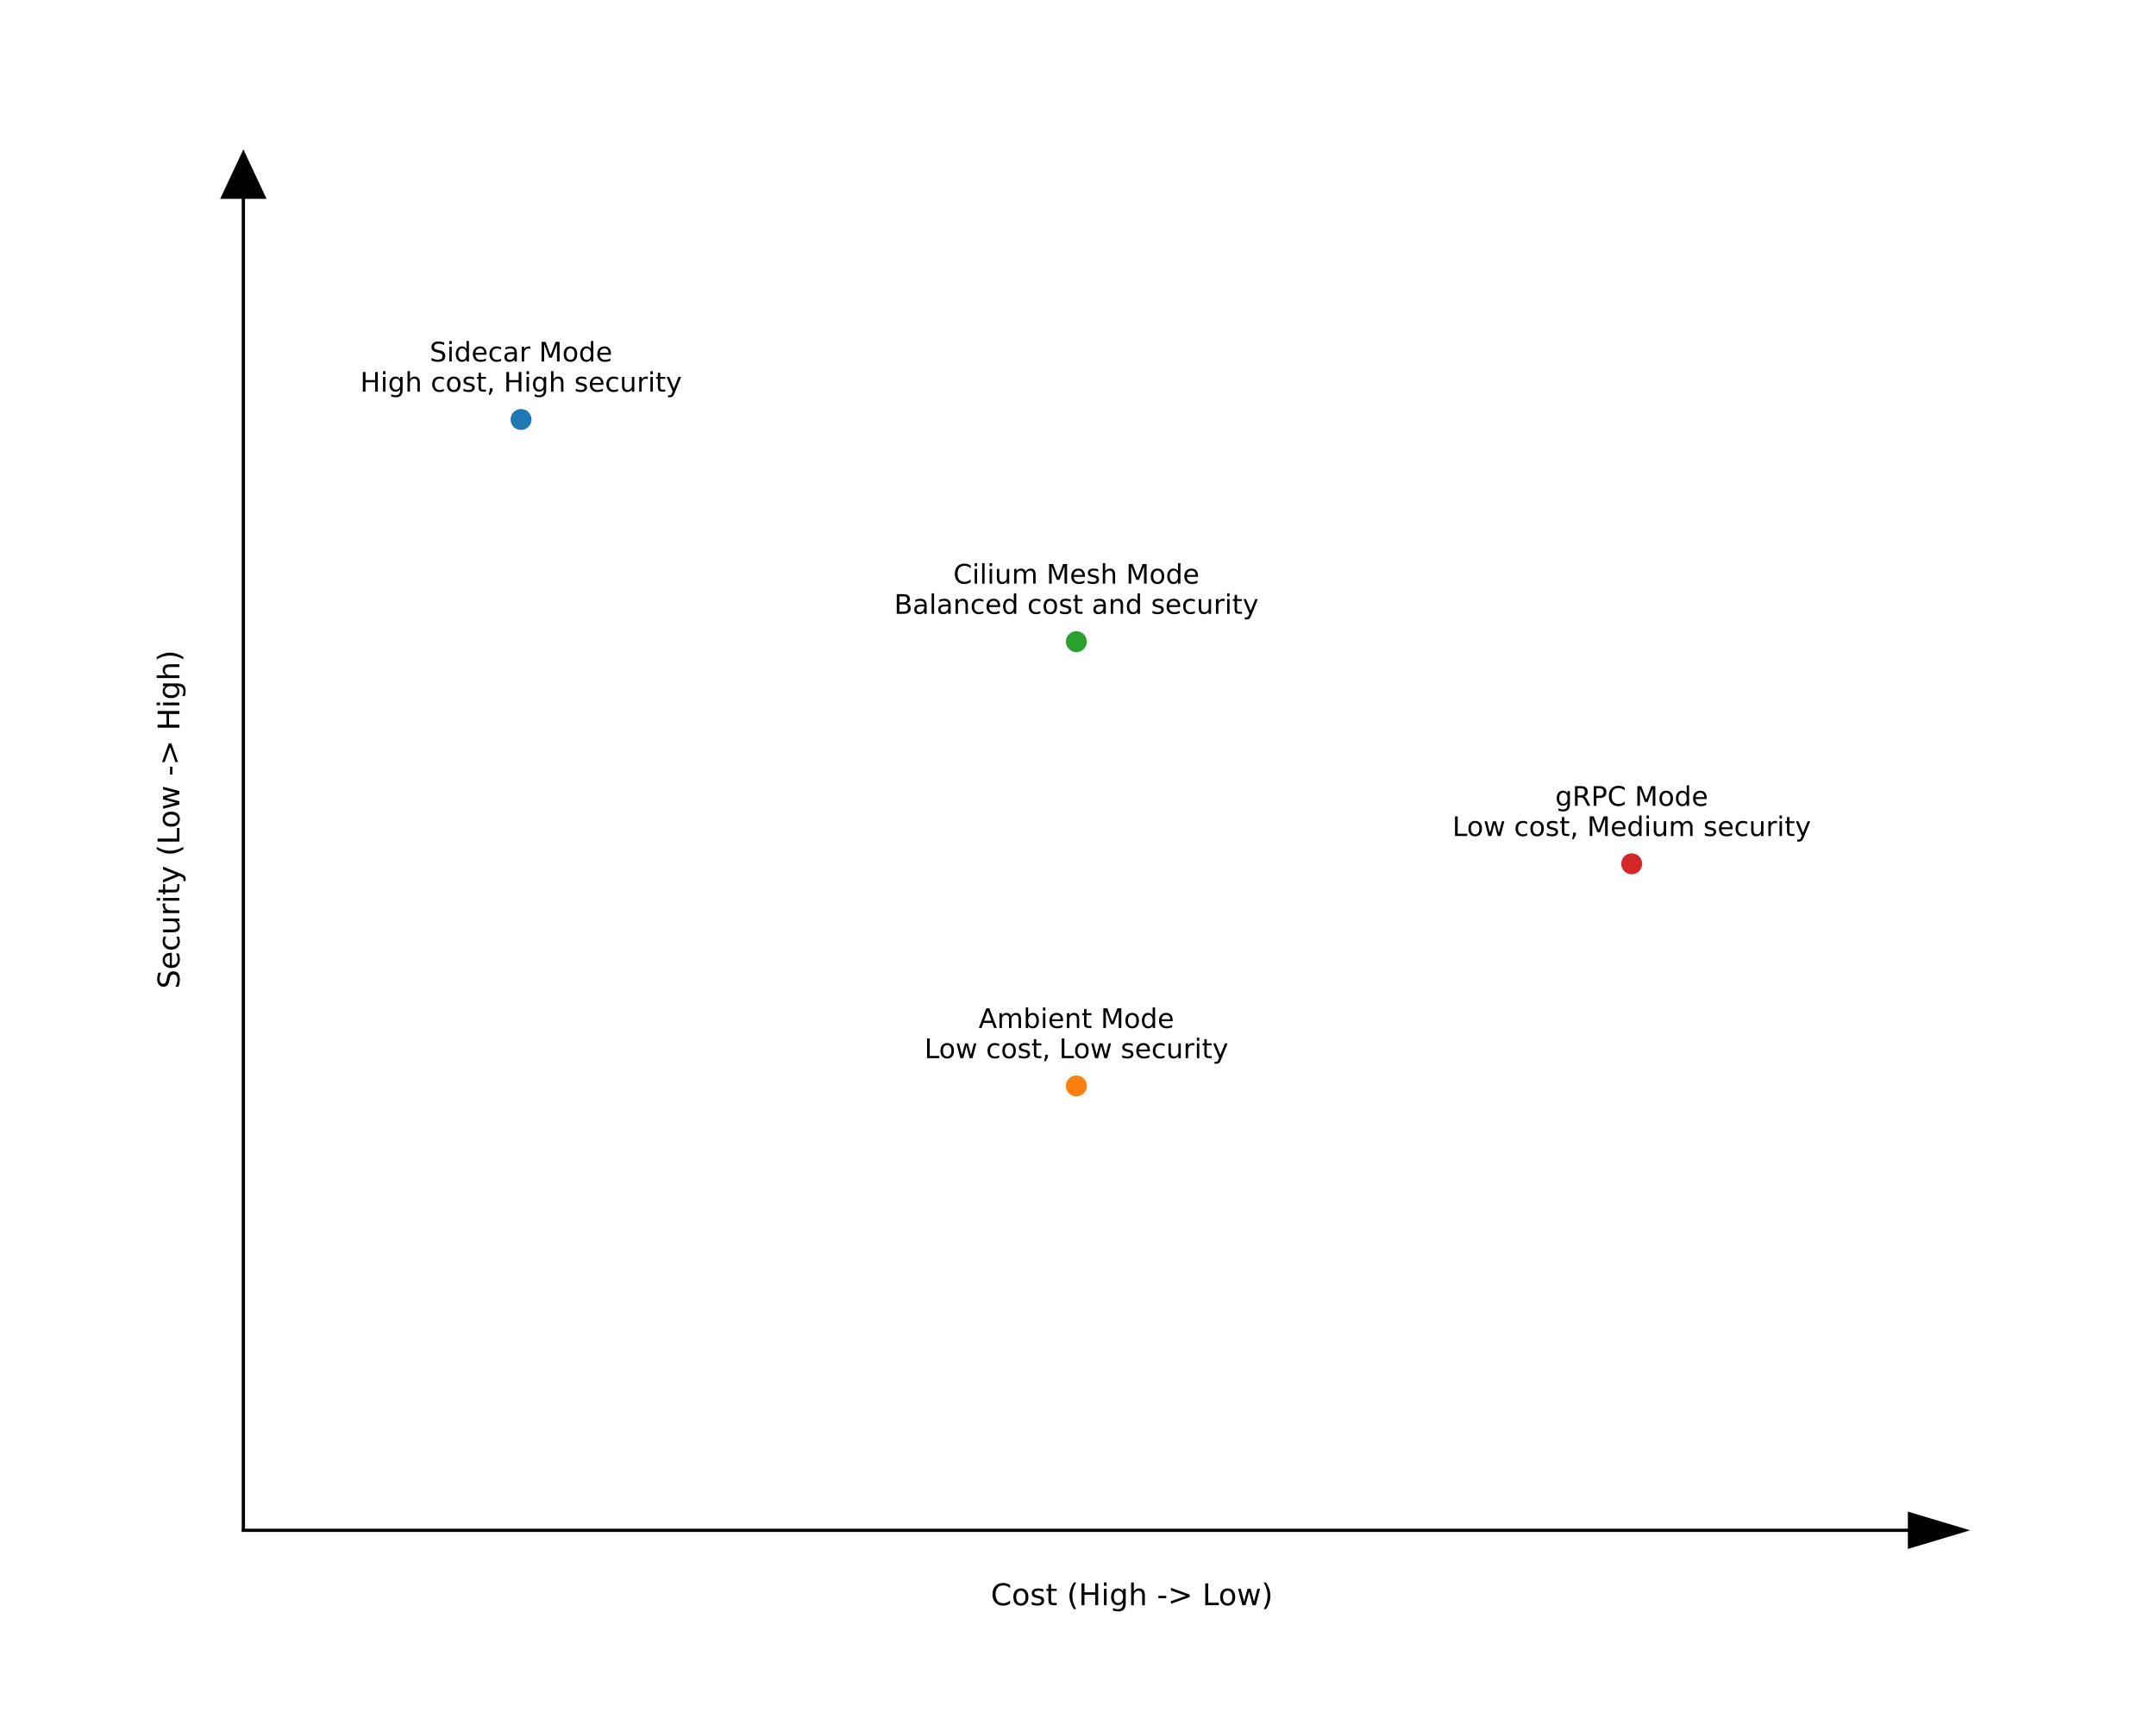
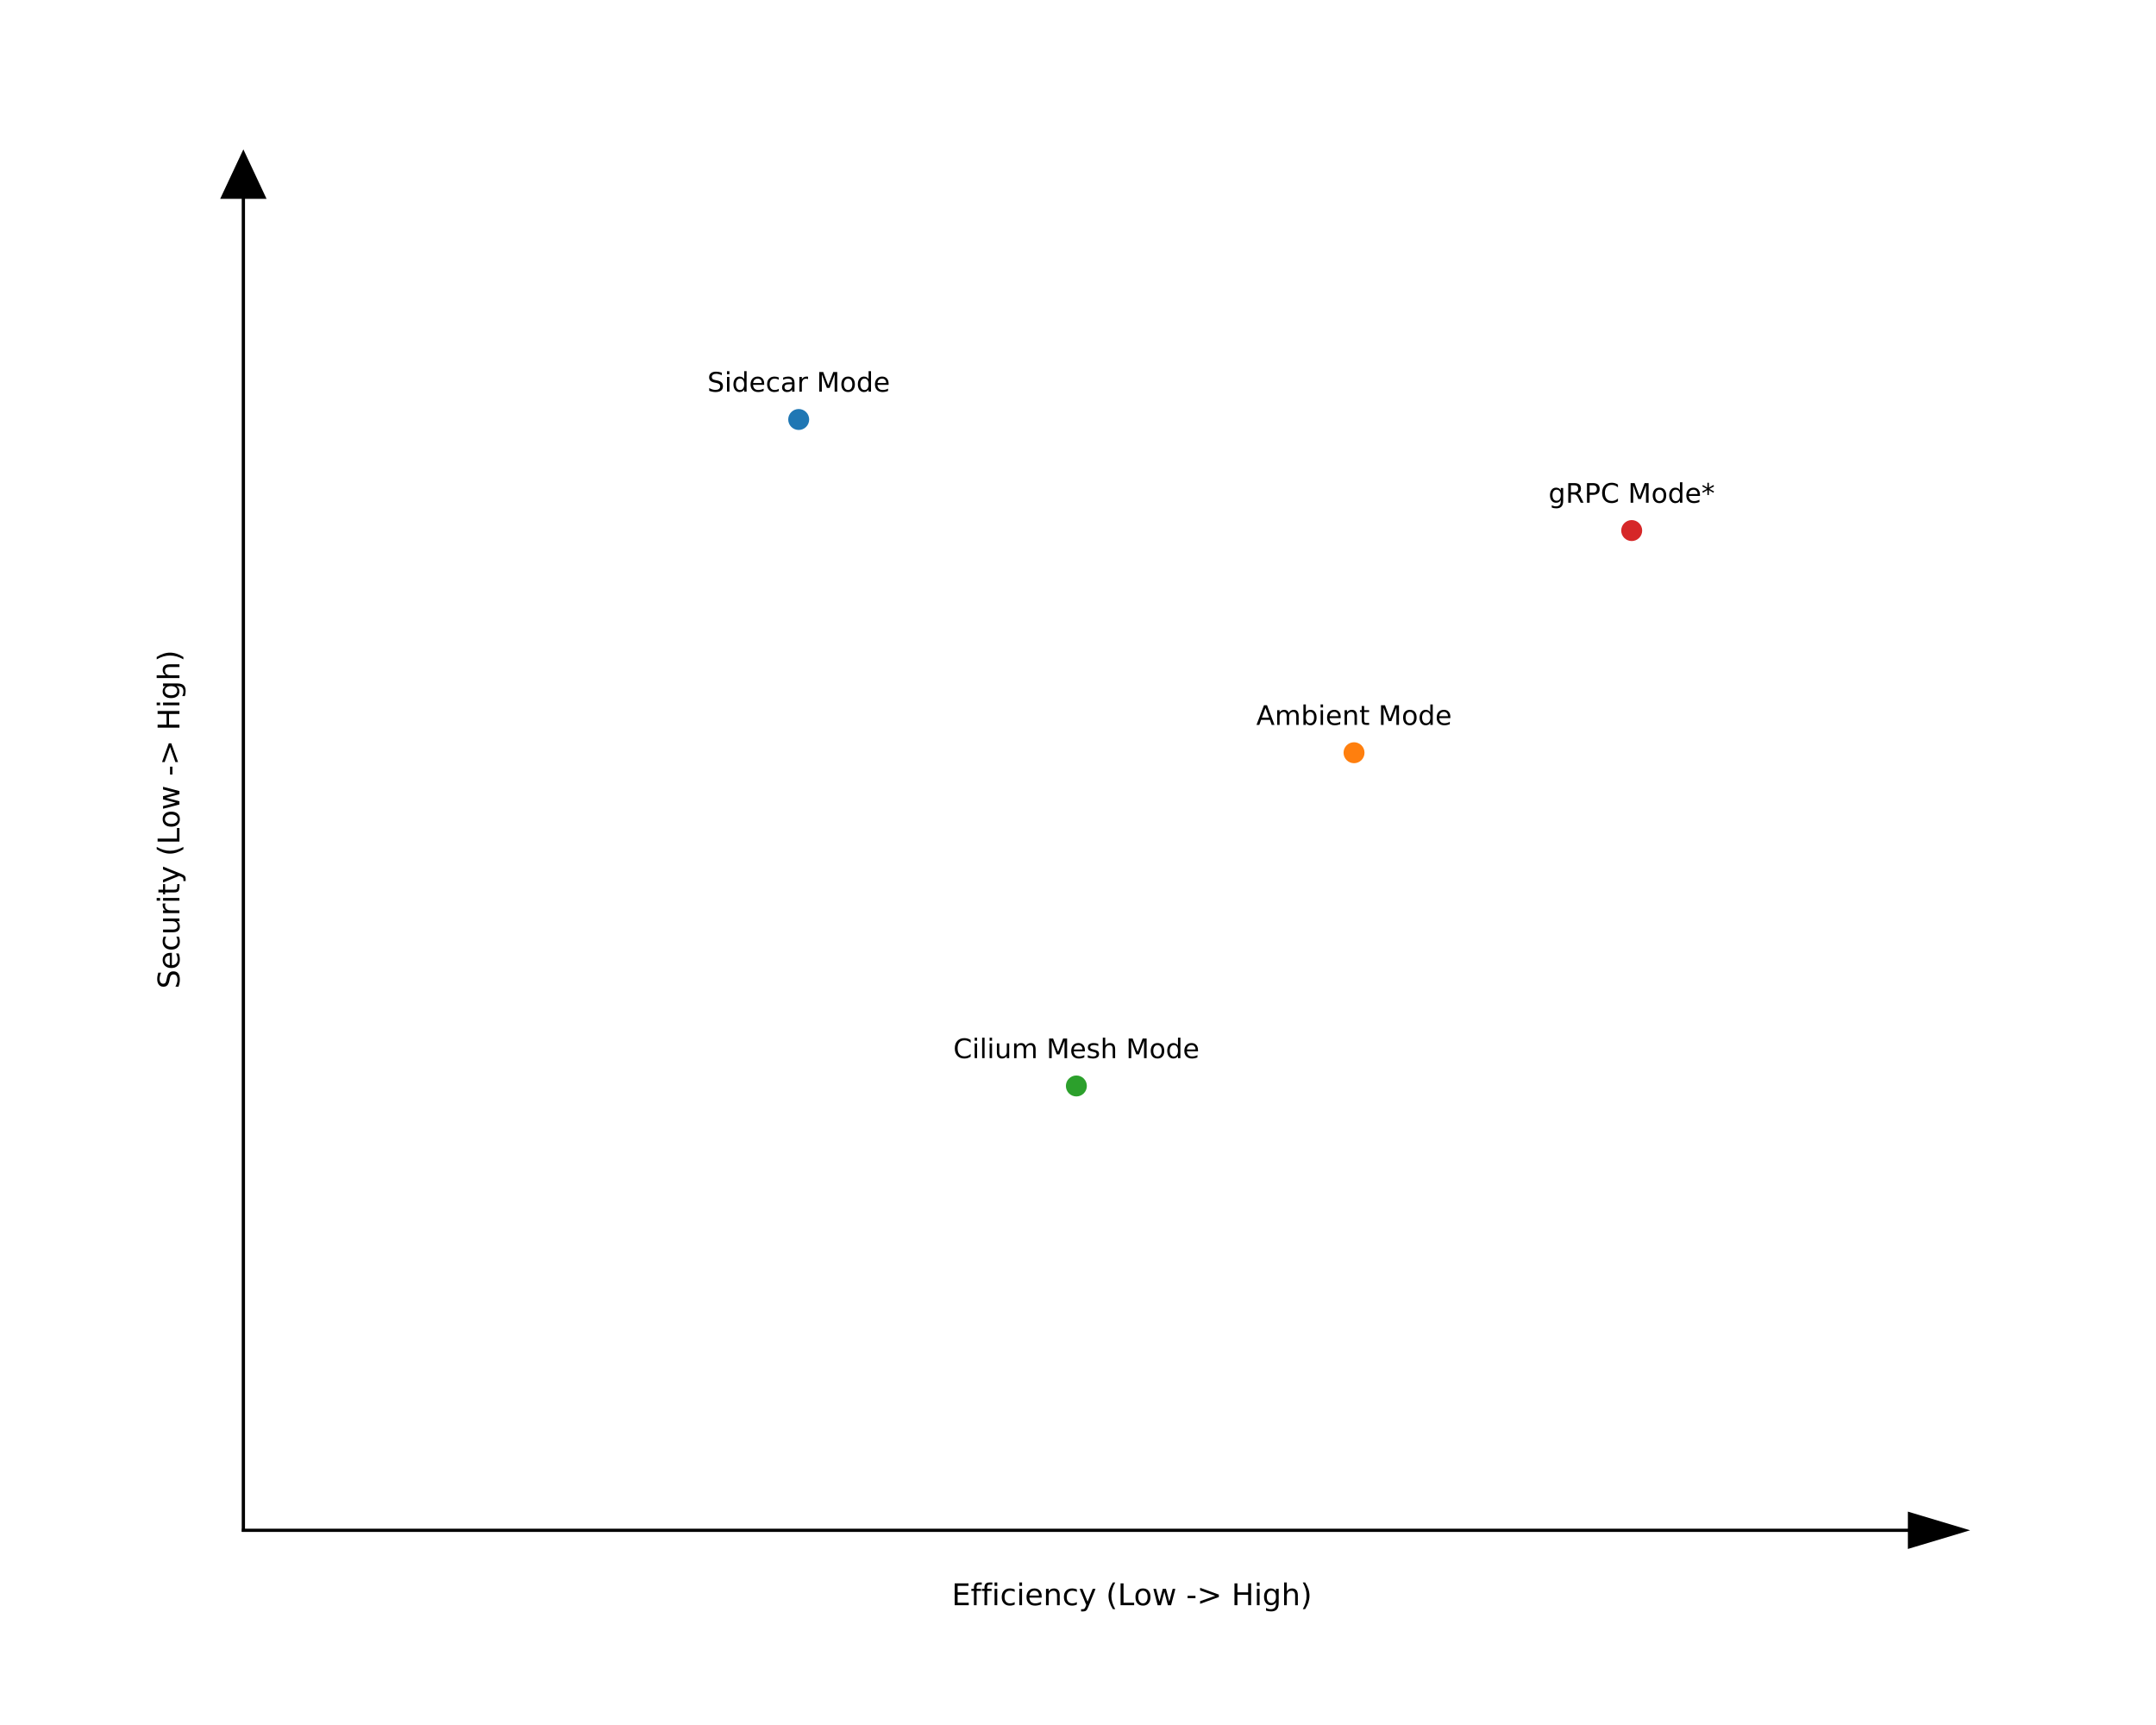
<svg xmlns="http://www.w3.org/2000/svg" xmlns:xlink="http://www.w3.org/1999/xlink" width="720pt" height="576pt" viewBox="0 0 720 576" version="1.1">
  <defs>
    <style type="text/css">*{stroke-linejoin: round; stroke-linecap: butt}</style>
  </defs>
  <g id="figure_1">
    <g id="patch_1">
      <path d="M 0 576  L 720 576  L 720 0  L 0 0  z " style="fill: #ffffff" />
    </g>
    <g id="axes_1">
      <g id="PathCollection_1">
        <defs>
-           <path id="mb8923cffe1" d="M 0 3  C 0.796 3 1.559 2.684 2.121 2.121  C 2.684 1.559 3 0.796 3 0  C 3 -0.796 2.684 -1.559 2.121 -2.121  C 1.559 -2.684 0.796 -3 0 -3  C -0.796 -3 -1.559 -2.684 -2.121 -2.121  C -2.684 -1.559 -3 -0.796 -3 0  C -3 0.796 -2.684 1.559 -2.121 2.121  C -1.559 2.684 -0.796 3 0 3  z " style="stroke: #1f77b4" />
-         </defs>
-         <g clip-path="url(#p0f518fdf5e)">
-           <use xlink:href="#mb8923cffe1" x="174" y="140.073" style="fill: #1f77b4; stroke: #1f77b4" />
+           <path id="madc642e199" d="M 0 3  C 0.796 3 1.559 2.684 2.121 2.121  C 2.684 1.559 3 0.796 3 0  C 3 -0.796 2.684 -1.559 2.121 -2.121  C 1.559 -2.684 0.796 -3 0 -3  C -0.796 -3 -1.559 -2.684 -2.121 -2.121  C -2.684 -1.559 -3 -0.796 -3 0  C -3 0.796 -2.684 1.559 -2.121 2.121  C -1.559 2.684 -0.796 3 0 3  z " style="stroke: #1f77b4" />
+         </defs>
+         <g clip-path="url(#peebf633f8f)">
+           <use xlink:href="#madc642e199" x="266.727" y="140.073" style="fill: #1f77b4; stroke: #1f77b4" />
        </g>
      </g>
      <g id="PathCollection_2">
        <defs>
-           <path id="mc53045b526" d="M 0 3  C 0.796 3 1.559 2.684 2.121 2.121  C 2.684 1.559 3 0.796 3 0  C 3 -0.796 2.684 -1.559 2.121 -2.121  C 1.559 -2.684 0.796 -3 0 -3  C -0.796 -3 -1.559 -2.684 -2.121 -2.121  C -2.684 -1.559 -3 -0.796 -3 0  C -3 0.796 -2.684 1.559 -2.121 2.121  C -1.559 2.684 -0.796 3 0 3  z " style="stroke: #ff7f0e" />
-         </defs>
-         <g clip-path="url(#p0f518fdf5e)">
-           <use xlink:href="#mc53045b526" x="359.455" y="362.618" style="fill: #ff7f0e; stroke: #ff7f0e" />
+           <path id="m07535aa390" d="M 0 3  C 0.796 3 1.559 2.684 2.121 2.121  C 2.684 1.559 3 0.796 3 0  C 3 -0.796 2.684 -1.559 2.121 -2.121  C 1.559 -2.684 0.796 -3 0 -3  C -0.796 -3 -1.559 -2.684 -2.121 -2.121  C -2.684 -1.559 -3 -0.796 -3 0  C -3 0.796 -2.684 1.559 -2.121 2.121  C -1.559 2.684 -0.796 3 0 3  z " style="stroke: #ff7f0e" />
+         </defs>
+         <g clip-path="url(#peebf633f8f)">
+           <use xlink:href="#m07535aa390" x="452.182" y="251.345" style="fill: #ff7f0e; stroke: #ff7f0e" />
        </g>
      </g>
      <g id="PathCollection_3">
        <defs>
-           <path id="mcd9369654a" d="M 0 3  C 0.796 3 1.559 2.684 2.121 2.121  C 2.684 1.559 3 0.796 3 0  C 3 -0.796 2.684 -1.559 2.121 -2.121  C 1.559 -2.684 0.796 -3 0 -3  C -0.796 -3 -1.559 -2.684 -2.121 -2.121  C -2.684 -1.559 -3 -0.796 -3 0  C -3 0.796 -2.684 1.559 -2.121 2.121  C -1.559 2.684 -0.796 3 0 3  z " style="stroke: #2ca02c" />
-         </defs>
-         <g clip-path="url(#p0f518fdf5e)">
-           <use xlink:href="#mcd9369654a" x="359.455" y="214.255" style="fill: #2ca02c; stroke: #2ca02c" />
+           <path id="mffd6c9aed8" d="M 0 3  C 0.796 3 1.559 2.684 2.121 2.121  C 2.684 1.559 3 0.796 3 0  C 3 -0.796 2.684 -1.559 2.121 -2.121  C 1.559 -2.684 0.796 -3 0 -3  C -0.796 -3 -1.559 -2.684 -2.121 -2.121  C -2.684 -1.559 -3 -0.796 -3 0  C -3 0.796 -2.684 1.559 -2.121 2.121  C -1.559 2.684 -0.796 3 0 3  z " style="stroke: #2ca02c" />
+         </defs>
+         <g clip-path="url(#peebf633f8f)">
+           <use xlink:href="#mffd6c9aed8" x="359.455" y="362.618" style="fill: #2ca02c; stroke: #2ca02c" />
        </g>
      </g>
      <g id="PathCollection_4">
        <defs>
-           <path id="m6ad4fe613d" d="M 0 3  C 0.796 3 1.559 2.684 2.121 2.121  C 2.684 1.559 3 0.796 3 0  C 3 -0.796 2.684 -1.559 2.121 -2.121  C 1.559 -2.684 0.796 -3 0 -3  C -0.796 -3 -1.559 -2.684 -2.121 -2.121  C -2.684 -1.559 -3 -0.796 -3 0  C -3 0.796 -2.684 1.559 -2.121 2.121  C -1.559 2.684 -0.796 3 0 3  z " style="stroke: #d62728" />
-         </defs>
-         <g clip-path="url(#p0f518fdf5e)">
-           <use xlink:href="#m6ad4fe613d" x="544.909" y="288.436" style="fill: #d62728; stroke: #d62728" />
+           <path id="m741ef1d011" d="M 0 3  C 0.796 3 1.559 2.684 2.121 2.121  C 2.684 1.559 3 0.796 3 0  C 3 -0.796 2.684 -1.559 2.121 -2.121  C 1.559 -2.684 0.796 -3 0 -3  C -0.796 -3 -1.559 -2.684 -2.121 -2.121  C -2.684 -1.559 -3 -0.796 -3 0  C -3 0.796 -2.684 1.559 -2.121 2.121  C -1.559 2.684 -0.796 3 0 3  z " style="stroke: #d62728" />
+         </defs>
+         <g clip-path="url(#peebf633f8f)">
+           <use xlink:href="#m741ef1d011" x="544.909" y="177.164" style="fill: #d62728; stroke: #d62728" />
        </g>
      </g>
      <g id="patch_2">
-         <path d="M 656.182 510.982  L 637.636 516.545  L 637.636 511.019  L 81.273 511.019  L 81.273 510.945  L 637.636 510.945  L 637.636 505.418  z " clip-path="url(#p0f518fdf5e)" style="stroke: #000000; stroke-linejoin: miter" />
+         <path d="M 656.182 510.982  L 637.636 516.545  L 637.636 511.019  L 81.273 511.019  L 81.273 510.945  L 637.636 510.945  L 637.636 505.418  z " clip-path="url(#peebf633f8f)" style="stroke: #000000; stroke-linejoin: miter" />
      </g>
      <g id="patch_3">
-         <path d="M 81.273 51.055  L 88.227 65.891  L 81.319 65.891  L 81.319 510.982  L 81.226 510.982  L 81.226 65.891  L 74.318 65.891  z " clip-path="url(#p0f518fdf5e)" style="stroke: #000000; stroke-linejoin: miter" />
+         <path d="M 81.273 51.055  L 88.227 65.891  L 81.319 65.891  L 81.319 510.982  L 81.226 510.982  L 81.226 65.891  L 74.318 65.891  z " clip-path="url(#peebf633f8f)" style="stroke: #000000; stroke-linejoin: miter" />
      </g>
      <g id="matplotlib.axis_1">
        <g id="text_1">
-           <g transform="translate(330.8828 535.9984) scale(0.1 -0.1)">
+           <g transform="translate(317.8375 535.9984) scale(0.1 -0.1)">
            <defs>
-               <path id="DejaVuSans-43" d="M 4122 4306  L 4122 3641  Q 3803 3938 3442 4084  Q 3081 4231 2675 4231  Q 1875 4231 1450 3742  Q 1025 3253 1025 2328  Q 1025 1406 1450 917  Q 1875 428 2675 428  Q 3081 428 3442 575  Q 3803 722 4122 1019  L 4122 359  Q 3791 134 3420 21  Q 3050 -91 2638 -91  Q 1578 -91 968 557  Q 359 1206 359 2328  Q 359 3453 968 4101  Q 1578 4750 2638 4750  Q 3056 4750 3426 4639  Q 3797 4528 4122 4306  z " transform="scale(0.015625)" />
-               <path id="DejaVuSans-6f" d="M 1959 3097  Q 1497 3097 1228 2736  Q 959 2375 959 1747  Q 959 1119 1226 758  Q 1494 397 1959 397  Q 2419 397 2687 759  Q 2956 1122 2956 1747  Q 2956 2369 2687 2733  Q 2419 3097 1959 3097  z M 1959 3584  Q 2709 3584 3137 3096  Q 3566 2609 3566 1747  Q 3566 888 3137 398  Q 2709 -91 1959 -91  Q 1206 -91 779 398  Q 353 888 353 1747  Q 353 2609 779 3096  Q 1206 3584 1959 3584  z " transform="scale(0.015625)" />
-               <path id="DejaVuSans-73" d="M 2834 3397  L 2834 2853  Q 2591 2978 2328 3040  Q 2066 3103 1784 3103  Q 1356 3103 1142 2972  Q 928 2841 928 2578  Q 928 2378 1081 2264  Q 1234 2150 1697 2047  L 1894 2003  Q 2506 1872 2764 1633  Q 3022 1394 3022 966  Q 3022 478 2636 193  Q 2250 -91 1575 -91  Q 1294 -91 989 -36  Q 684 19 347 128  L 347 722  Q 666 556 975 473  Q 1284 391 1588 391  Q 1994 391 2212 530  Q 2431 669 2431 922  Q 2431 1156 2273 1281  Q 2116 1406 1581 1522  L 1381 1569  Q 847 1681 609 1914  Q 372 2147 372 2553  Q 372 3047 722 3315  Q 1072 3584 1716 3584  Q 2034 3584 2315 3537  Q 2597 3491 2834 3397  z " transform="scale(0.015625)" />
-               <path id="DejaVuSans-74" d="M 1172 4494  L 1172 3500  L 2356 3500  L 2356 3053  L 1172 3053  L 1172 1153  Q 1172 725 1289 603  Q 1406 481 1766 481  L 2356 481  L 2356 0  L 1766 0  Q 1100 0 847 248  Q 594 497 594 1153  L 594 3053  L 172 3053  L 172 3500  L 594 3500  L 594 4494  L 1172 4494  z " transform="scale(0.015625)" />
+               <path id="DejaVuSans-45" d="M 628 4666  L 3578 4666  L 3578 4134  L 1259 4134  L 1259 2753  L 3481 2753  L 3481 2222  L 1259 2222  L 1259 531  L 3634 531  L 3634 0  L 628 0  L 628 4666  z " transform="scale(0.015625)" />
+               <path id="DejaVuSans-66" d="M 2375 4863  L 2375 4384  L 1825 4384  Q 1516 4384 1395 4259  Q 1275 4134 1275 3809  L 1275 3500  L 2222 3500  L 2222 3053  L 1275 3053  L 1275 0  L 697 0  L 697 3053  L 147 3053  L 147 3500  L 697 3500  L 697 3744  Q 697 4328 969 4595  Q 1241 4863 1831 4863  L 2375 4863  z " transform="scale(0.015625)" />
+               <path id="DejaVuSans-69" d="M 603 3500  L 1178 3500  L 1178 0  L 603 0  L 603 3500  z M 603 4863  L 1178 4863  L 1178 4134  L 603 4134  L 603 4863  z " transform="scale(0.015625)" />
+               <path id="DejaVuSans-63" d="M 3122 3366  L 3122 2828  Q 2878 2963 2633 3030  Q 2388 3097 2138 3097  Q 1578 3097 1268 2742  Q 959 2388 959 1747  Q 959 1106 1268 751  Q 1578 397 2138 397  Q 2388 397 2633 464  Q 2878 531 3122 666  L 3122 134  Q 2881 22 2623 -34  Q 2366 -91 2075 -91  Q 1284 -91 818 406  Q 353 903 353 1747  Q 353 2603 823 3093  Q 1294 3584 2113 3584  Q 2378 3584 2631 3529  Q 2884 3475 3122 3366  z " transform="scale(0.015625)" />
+               <path id="DejaVuSans-65" d="M 3597 1894  L 3597 1613  L 953 1613  Q 991 1019 1311 708  Q 1631 397 2203 397  Q 2534 397 2845 478  Q 3156 559 3463 722  L 3463 178  Q 3153 47 2828 -22  Q 2503 -91 2169 -91  Q 1331 -91 842 396  Q 353 884 353 1716  Q 353 2575 817 3079  Q 1281 3584 2069 3584  Q 2775 3584 3186 3129  Q 3597 2675 3597 1894  z M 3022 2063  Q 3016 2534 2758 2815  Q 2500 3097 2075 3097  Q 1594 3097 1305 2825  Q 1016 2553 972 2059  L 3022 2063  z " transform="scale(0.015625)" />
+               <path id="DejaVuSans-6e" d="M 3513 2113  L 3513 0  L 2938 0  L 2938 2094  Q 2938 2591 2744 2837  Q 2550 3084 2163 3084  Q 1697 3084 1428 2787  Q 1159 2491 1159 1978  L 1159 0  L 581 0  L 581 3500  L 1159 3500  L 1159 2956  Q 1366 3272 1645 3428  Q 1925 3584 2291 3584  Q 2894 3584 3203 3211  Q 3513 2838 3513 2113  z " transform="scale(0.015625)" />
+               <path id="DejaVuSans-79" d="M 2059 -325  Q 1816 -950 1584 -1140  Q 1353 -1331 966 -1331  L 506 -1331  L 506 -850  L 844 -850  Q 1081 -850 1212 -737  Q 1344 -625 1503 -206  L 1606 56  L 191 3500  L 800 3500  L 1894 763  L 2988 3500  L 3597 3500  L 2059 -325  z " transform="scale(0.015625)" />
              <path id="DejaVuSans-20" transform="scale(0.015625)" />
              <path id="DejaVuSans-28" d="M 1984 4856  Q 1566 4138 1362 3434  Q 1159 2731 1159 2009  Q 1159 1288 1364 580  Q 1569 -128 1984 -844  L 1484 -844  Q 1016 -109 783 600  Q 550 1309 550 2009  Q 550 2706 781 3412  Q 1013 4119 1484 4856  L 1984 4856  z " transform="scale(0.015625)" />
+               <path id="DejaVuSans-4c" d="M 628 4666  L 1259 4666  L 1259 531  L 3531 531  L 3531 0  L 628 0  L 628 4666  z " transform="scale(0.015625)" />
+               <path id="DejaVuSans-6f" d="M 1959 3097  Q 1497 3097 1228 2736  Q 959 2375 959 1747  Q 959 1119 1226 758  Q 1494 397 1959 397  Q 2419 397 2687 759  Q 2956 1122 2956 1747  Q 2956 2369 2687 2733  Q 2419 3097 1959 3097  z M 1959 3584  Q 2709 3584 3137 3096  Q 3566 2609 3566 1747  Q 3566 888 3137 398  Q 2709 -91 1959 -91  Q 1206 -91 779 398  Q 353 888 353 1747  Q 353 2609 779 3096  Q 1206 3584 1959 3584  z " transform="scale(0.015625)" />
+               <path id="DejaVuSans-77" d="M 269 3500  L 844 3500  L 1563 769  L 2278 3500  L 2956 3500  L 3675 769  L 4391 3500  L 4966 3500  L 4050 0  L 3372 0  L 2619 2869  L 1863 0  L 1184 0  L 269 3500  z " transform="scale(0.015625)" />
+               <path id="DejaVuSans-2d" d="M 313 2009  L 1997 2009  L 1997 1497  L 313 1497  L 313 2009  z " transform="scale(0.015625)" />
+               <path id="DejaVuSans-3e" d="M 678 3150  L 678 3719  L 4684 2266  L 4684 1747  L 678 294  L 678 863  L 3897 2003  L 678 3150  z " transform="scale(0.015625)" />
              <path id="DejaVuSans-48" d="M 628 4666  L 1259 4666  L 1259 2753  L 3553 2753  L 3553 4666  L 4184 4666  L 4184 0  L 3553 0  L 3553 2222  L 1259 2222  L 1259 0  L 628 0  L 628 4666  z " transform="scale(0.015625)" />
-               <path id="DejaVuSans-69" d="M 603 3500  L 1178 3500  L 1178 0  L 603 0  L 603 3500  z M 603 4863  L 1178 4863  L 1178 4134  L 603 4134  L 603 4863  z " transform="scale(0.015625)" />
              <path id="DejaVuSans-67" d="M 2906 1791  Q 2906 2416 2648 2759  Q 2391 3103 1925 3103  Q 1463 3103 1205 2759  Q 947 2416 947 1791  Q 947 1169 1205 825  Q 1463 481 1925 481  Q 2391 481 2648 825  Q 2906 1169 2906 1791  z M 3481 434  Q 3481 -459 3084 -895  Q 2688 -1331 1869 -1331  Q 1566 -1331 1297 -1286  Q 1028 -1241 775 -1147  L 775 -588  Q 1028 -725 1275 -790  Q 1522 -856 1778 -856  Q 2344 -856 2625 -561  Q 2906 -266 2906 331  L 2906 616  Q 2728 306 2450 153  Q 2172 0 1784 0  Q 1141 0 747 490  Q 353 981 353 1791  Q 353 2603 747 3093  Q 1141 3584 1784 3584  Q 2172 3584 2450 3431  Q 2728 3278 2906 2969  L 2906 3500  L 3481 3500  L 3481 434  z " transform="scale(0.015625)" />
              <path id="DejaVuSans-68" d="M 3513 2113  L 3513 0  L 2938 0  L 2938 2094  Q 2938 2591 2744 2837  Q 2550 3084 2163 3084  Q 1697 3084 1428 2787  Q 1159 2491 1159 1978  L 1159 0  L 581 0  L 581 4863  L 1159 4863  L 1159 2956  Q 1366 3272 1645 3428  Q 1925 3584 2291 3584  Q 2894 3584 3203 3211  Q 3513 2838 3513 2113  z " transform="scale(0.015625)" />
-               <path id="DejaVuSans-2d" d="M 313 2009  L 1997 2009  L 1997 1497  L 313 1497  L 313 2009  z " transform="scale(0.015625)" />
-               <path id="DejaVuSans-3e" d="M 678 3150  L 678 3719  L 4684 2266  L 4684 1747  L 678 294  L 678 863  L 3897 2003  L 678 3150  z " transform="scale(0.015625)" />
-               <path id="DejaVuSans-4c" d="M 628 4666  L 1259 4666  L 1259 531  L 3531 531  L 3531 0  L 628 0  L 628 4666  z " transform="scale(0.015625)" />
-               <path id="DejaVuSans-77" d="M 269 3500  L 844 3500  L 1563 769  L 2278 3500  L 2956 3500  L 3675 769  L 4391 3500  L 4966 3500  L 4050 0  L 3372 0  L 2619 2869  L 1863 0  L 1184 0  L 269 3500  z " transform="scale(0.015625)" />
              <path id="DejaVuSans-29" d="M 513 4856  L 1013 4856  Q 1481 4119 1714 3412  Q 1947 2706 1947 2009  Q 1947 1309 1714 600  Q 1481 -109 1013 -844  L 513 -844  Q 928 -128 1133 580  Q 1338 1288 1338 2009  Q 1338 2731 1133 3434  Q 928 4138 513 4856  z " transform="scale(0.015625)" />
            </defs>
-             <use xlink:href="#DejaVuSans-43" />
-             <use xlink:href="#DejaVuSans-6f" x="69.824" />
-             <use xlink:href="#DejaVuSans-73" x="131.006" />
-             <use xlink:href="#DejaVuSans-74" x="183.105" />
-             <use xlink:href="#DejaVuSans-20" x="222.314" />
-             <use xlink:href="#DejaVuSans-28" x="254.102" />
-             <use xlink:href="#DejaVuSans-48" x="293.115" />
-             <use xlink:href="#DejaVuSans-69" x="368.311" />
-             <use xlink:href="#DejaVuSans-67" x="396.094" />
-             <use xlink:href="#DejaVuSans-68" x="459.57" />
-             <use xlink:href="#DejaVuSans-20" x="522.949" />
-             <use xlink:href="#DejaVuSans-2d" x="554.736" />
-             <use xlink:href="#DejaVuSans-3e" x="590.82" />
-             <use xlink:href="#DejaVuSans-20" x="674.609" />
-             <use xlink:href="#DejaVuSans-4c" x="706.396" />
-             <use xlink:href="#DejaVuSans-6f" x="760.359" />
-             <use xlink:href="#DejaVuSans-77" x="821.541" />
-             <use xlink:href="#DejaVuSans-29" x="903.328" />
+             <use xlink:href="#DejaVuSans-45" />
+             <use xlink:href="#DejaVuSans-66" x="63.184" />
+             <use xlink:href="#DejaVuSans-66" x="98.389" />
+             <use xlink:href="#DejaVuSans-69" x="133.594" />
+             <use xlink:href="#DejaVuSans-63" x="161.377" />
+             <use xlink:href="#DejaVuSans-69" x="216.357" />
+             <use xlink:href="#DejaVuSans-65" x="244.141" />
+             <use xlink:href="#DejaVuSans-6e" x="305.664" />
+             <use xlink:href="#DejaVuSans-63" x="369.043" />
+             <use xlink:href="#DejaVuSans-79" x="424.023" />
+             <use xlink:href="#DejaVuSans-20" x="483.203" />
+             <use xlink:href="#DejaVuSans-28" x="514.99" />
+             <use xlink:href="#DejaVuSans-4c" x="554.004" />
+             <use xlink:href="#DejaVuSans-6f" x="607.967" />
+             <use xlink:href="#DejaVuSans-77" x="669.148" />
+             <use xlink:href="#DejaVuSans-20" x="750.936" />
+             <use xlink:href="#DejaVuSans-2d" x="782.723" />
+             <use xlink:href="#DejaVuSans-3e" x="818.807" />
+             <use xlink:href="#DejaVuSans-20" x="902.596" />
+             <use xlink:href="#DejaVuSans-48" x="934.383" />
+             <use xlink:href="#DejaVuSans-69" x="1009.578" />
+             <use xlink:href="#DejaVuSans-67" x="1037.361" />
+             <use xlink:href="#DejaVuSans-68" x="1100.838" />
+             <use xlink:href="#DejaVuSans-29" x="1164.217" />
          </g>
        </g>
      </g>
      <g id="matplotlib.axis_2">
        <g id="text_2">
          <g transform="translate(59.92031 330.1344) rotate(-90) scale(0.1 -0.1)">
            <defs>
              <path id="DejaVuSans-53" d="M 3425 4513  L 3425 3897  Q 3066 4069 2747 4153  Q 2428 4238 2131 4238  Q 1616 4238 1336 4038  Q 1056 3838 1056 3469  Q 1056 3159 1242 3001  Q 1428 2844 1947 2747  L 2328 2669  Q 3034 2534 3370 2195  Q 3706 1856 3706 1288  Q 3706 609 3251 259  Q 2797 -91 1919 -91  Q 1588 -91 1214 -16  Q 841 59 441 206  L 441 856  Q 825 641 1194 531  Q 1563 422 1919 422  Q 2459 422 2753 634  Q 3047 847 3047 1241  Q 3047 1584 2836 1778  Q 2625 1972 2144 2069  L 1759 2144  Q 1053 2284 737 2584  Q 422 2884 422 3419  Q 422 4038 858 4394  Q 1294 4750 2059 4750  Q 2388 4750 2728 4690  Q 3069 4631 3425 4513  z " transform="scale(0.015625)" />
-               <path id="DejaVuSans-65" d="M 3597 1894  L 3597 1613  L 953 1613  Q 991 1019 1311 708  Q 1631 397 2203 397  Q 2534 397 2845 478  Q 3156 559 3463 722  L 3463 178  Q 3153 47 2828 -22  Q 2503 -91 2169 -91  Q 1331 -91 842 396  Q 353 884 353 1716  Q 353 2575 817 3079  Q 1281 3584 2069 3584  Q 2775 3584 3186 3129  Q 3597 2675 3597 1894  z M 3022 2063  Q 3016 2534 2758 2815  Q 2500 3097 2075 3097  Q 1594 3097 1305 2825  Q 1016 2553 972 2059  L 3022 2063  z " transform="scale(0.015625)" />
-               <path id="DejaVuSans-63" d="M 3122 3366  L 3122 2828  Q 2878 2963 2633 3030  Q 2388 3097 2138 3097  Q 1578 3097 1268 2742  Q 959 2388 959 1747  Q 959 1106 1268 751  Q 1578 397 2138 397  Q 2388 397 2633 464  Q 2878 531 3122 666  L 3122 134  Q 2881 22 2623 -34  Q 2366 -91 2075 -91  Q 1284 -91 818 406  Q 353 903 353 1747  Q 353 2603 823 3093  Q 1294 3584 2113 3584  Q 2378 3584 2631 3529  Q 2884 3475 3122 3366  z " transform="scale(0.015625)" />
              <path id="DejaVuSans-75" d="M 544 1381  L 544 3500  L 1119 3500  L 1119 1403  Q 1119 906 1312 657  Q 1506 409 1894 409  Q 2359 409 2629 706  Q 2900 1003 2900 1516  L 2900 3500  L 3475 3500  L 3475 0  L 2900 0  L 2900 538  Q 2691 219 2414 64  Q 2138 -91 1772 -91  Q 1169 -91 856 284  Q 544 659 544 1381  z M 1991 3584  L 1991 3584  z " transform="scale(0.015625)" />
              <path id="DejaVuSans-72" d="M 2631 2963  Q 2534 3019 2420 3045  Q 2306 3072 2169 3072  Q 1681 3072 1420 2755  Q 1159 2438 1159 1844  L 1159 0  L 581 0  L 581 3500  L 1159 3500  L 1159 2956  Q 1341 3275 1631 3429  Q 1922 3584 2338 3584  Q 2397 3584 2469 3576  Q 2541 3569 2628 3553  L 2631 2963  z " transform="scale(0.015625)" />
-               <path id="DejaVuSans-79" d="M 2059 -325  Q 1816 -950 1584 -1140  Q 1353 -1331 966 -1331  L 506 -1331  L 506 -850  L 844 -850  Q 1081 -850 1212 -737  Q 1344 -625 1503 -206  L 1606 56  L 191 3500  L 800 3500  L 1894 763  L 2988 3500  L 3597 3500  L 2059 -325  z " transform="scale(0.015625)" />
+               <path id="DejaVuSans-74" d="M 1172 4494  L 1172 3500  L 2356 3500  L 2356 3053  L 1172 3053  L 1172 1153  Q 1172 725 1289 603  Q 1406 481 1766 481  L 2356 481  L 2356 0  L 1766 0  Q 1100 0 847 248  Q 594 497 594 1153  L 594 3053  L 172 3053  L 172 3500  L 594 3500  L 594 4494  L 1172 4494  z " transform="scale(0.015625)" />
            </defs>
            <use xlink:href="#DejaVuSans-53" />
            <use xlink:href="#DejaVuSans-65" x="63.477" />
            <use xlink:href="#DejaVuSans-63" x="125" />
            <use xlink:href="#DejaVuSans-75" x="179.98" />
            <use xlink:href="#DejaVuSans-72" x="243.359" />
            <use xlink:href="#DejaVuSans-69" x="284.473" />
            <use xlink:href="#DejaVuSans-74" x="312.256" />
            <use xlink:href="#DejaVuSans-79" x="351.465" />
            <use xlink:href="#DejaVuSans-20" x="410.645" />
            <use xlink:href="#DejaVuSans-28" x="442.432" />
            <use xlink:href="#DejaVuSans-4c" x="481.445" />
            <use xlink:href="#DejaVuSans-6f" x="535.408" />
            <use xlink:href="#DejaVuSans-77" x="596.59" />
            <use xlink:href="#DejaVuSans-20" x="678.377" />
            <use xlink:href="#DejaVuSans-2d" x="710.164" />
            <use xlink:href="#DejaVuSans-3e" x="746.248" />
            <use xlink:href="#DejaVuSans-20" x="830.037" />
            <use xlink:href="#DejaVuSans-48" x="861.824" />
            <use xlink:href="#DejaVuSans-69" x="937.02" />
            <use xlink:href="#DejaVuSans-67" x="964.803" />
            <use xlink:href="#DejaVuSans-68" x="1028.279" />
            <use xlink:href="#DejaVuSans-29" x="1091.658" />
          </g>
        </g>
      </g>
      <g id="text_3">
-         <g transform="translate(143.4935 120.7048) scale(0.09 -0.09)">
+         <g transform="translate(236.2208 130.7828) scale(0.09 -0.09)">
          <defs>
            <path id="DejaVuSans-64" d="M 2906 2969  L 2906 4863  L 3481 4863  L 3481 0  L 2906 0  L 2906 525  Q 2725 213 2448 61  Q 2172 -91 1784 -91  Q 1150 -91 751 415  Q 353 922 353 1747  Q 353 2572 751 3078  Q 1150 3584 1784 3584  Q 2172 3584 2448 3432  Q 2725 3281 2906 2969  z M 947 1747  Q 947 1113 1208 752  Q 1469 391 1925 391  Q 2381 391 2643 752  Q 2906 1113 2906 1747  Q 2906 2381 2643 2742  Q 2381 3103 1925 3103  Q 1469 3103 1208 2742  Q 947 2381 947 1747  z " transform="scale(0.015625)" />
            <path id="DejaVuSans-61" d="M 2194 1759  Q 1497 1759 1228 1600  Q 959 1441 959 1056  Q 959 750 1161 570  Q 1363 391 1709 391  Q 2188 391 2477 730  Q 2766 1069 2766 1631  L 2766 1759  L 2194 1759  z M 3341 1997  L 3341 0  L 2766 0  L 2766 531  Q 2569 213 2275 61  Q 1981 -91 1556 -91  Q 1019 -91 701 211  Q 384 513 384 1019  Q 384 1609 779 1909  Q 1175 2209 1959 2209  L 2766 2209  L 2766 2266  Q 2766 2663 2505 2880  Q 2244 3097 1772 3097  Q 1472 3097 1187 3025  Q 903 2953 641 2809  L 641 3341  Q 956 3463 1253 3523  Q 1550 3584 1831 3584  Q 2591 3584 2966 3190  Q 3341 2797 3341 1997  z " transform="scale(0.015625)" />
            <path id="DejaVuSans-4d" d="M 628 4666  L 1569 4666  L 2759 1491  L 3956 4666  L 4897 4666  L 4897 0  L 4281 0  L 4281 4097  L 3078 897  L 2444 897  L 1241 4097  L 1241 0  L 628 0  L 628 4666  z " transform="scale(0.015625)" />
          </defs>
          <use xlink:href="#DejaVuSans-53" />
          <use xlink:href="#DejaVuSans-69" x="63.477" />
          <use xlink:href="#DejaVuSans-64" x="91.26" />
          <use xlink:href="#DejaVuSans-65" x="154.736" />
          <use xlink:href="#DejaVuSans-63" x="216.26" />
          <use xlink:href="#DejaVuSans-61" x="271.24" />
          <use xlink:href="#DejaVuSans-72" x="332.52" />
          <use xlink:href="#DejaVuSans-20" x="373.633" />
          <use xlink:href="#DejaVuSans-4d" x="405.42" />
          <use xlink:href="#DejaVuSans-6f" x="491.699" />
          <use xlink:href="#DejaVuSans-64" x="552.881" />
          <use xlink:href="#DejaVuSans-65" x="616.357" />
        </g>
-         <g transform="translate(120.2904 130.7828) scale(0.09 -0.09)">
-           <defs>
-             <path id="DejaVuSans-2c" d="M 750 794  L 1409 794  L 1409 256  L 897 -744  L 494 -744  L 750 256  L 750 794  z " transform="scale(0.015625)" />
-           </defs>
-           <use xlink:href="#DejaVuSans-48" />
-           <use xlink:href="#DejaVuSans-69" x="75.195" />
-           <use xlink:href="#DejaVuSans-67" x="102.979" />
-           <use xlink:href="#DejaVuSans-68" x="166.455" />
-           <use xlink:href="#DejaVuSans-20" x="229.834" />
-           <use xlink:href="#DejaVuSans-63" x="261.621" />
-           <use xlink:href="#DejaVuSans-6f" x="316.602" />
-           <use xlink:href="#DejaVuSans-73" x="377.783" />
-           <use xlink:href="#DejaVuSans-74" x="429.883" />
-           <use xlink:href="#DejaVuSans-2c" x="469.092" />
-           <use xlink:href="#DejaVuSans-20" x="500.879" />
-           <use xlink:href="#DejaVuSans-48" x="532.666" />
-           <use xlink:href="#DejaVuSans-69" x="607.861" />
-           <use xlink:href="#DejaVuSans-67" x="635.645" />
-           <use xlink:href="#DejaVuSans-68" x="699.121" />
-           <use xlink:href="#DejaVuSans-20" x="762.5" />
-           <use xlink:href="#DejaVuSans-73" x="794.287" />
-           <use xlink:href="#DejaVuSans-65" x="846.387" />
-           <use xlink:href="#DejaVuSans-63" x="907.91" />
-           <use xlink:href="#DejaVuSans-75" x="962.891" />
-           <use xlink:href="#DejaVuSans-72" x="1026.27" />
-           <use xlink:href="#DejaVuSans-69" x="1067.383" />
-           <use xlink:href="#DejaVuSans-74" x="1095.166" />
-           <use xlink:href="#DejaVuSans-79" x="1134.375" />
-         </g>
      </g>
      <g id="text_4">
-         <g transform="translate(326.8092 343.2502) scale(0.09 -0.09)">
+         <g transform="translate(419.5364 242.0556) scale(0.09 -0.09)">
          <defs>
            <path id="DejaVuSans-41" d="M 2188 4044  L 1331 1722  L 3047 1722  L 2188 4044  z M 1831 4666  L 2547 4666  L 4325 0  L 3669 0  L 3244 1197  L 1141 1197  L 716 0  L 50 0  L 1831 4666  z " transform="scale(0.015625)" />
            <path id="DejaVuSans-6d" d="M 3328 2828  Q 3544 3216 3844 3400  Q 4144 3584 4550 3584  Q 5097 3584 5394 3201  Q 5691 2819 5691 2113  L 5691 0  L 5113 0  L 5113 2094  Q 5113 2597 4934 2840  Q 4756 3084 4391 3084  Q 3944 3084 3684 2787  Q 3425 2491 3425 1978  L 3425 0  L 2847 0  L 2847 2094  Q 2847 2600 2669 2842  Q 2491 3084 2119 3084  Q 1678 3084 1418 2786  Q 1159 2488 1159 1978  L 1159 0  L 581 0  L 581 3500  L 1159 3500  L 1159 2956  Q 1356 3278 1631 3431  Q 1906 3584 2284 3584  Q 2666 3584 2933 3390  Q 3200 3197 3328 2828  z " transform="scale(0.015625)" />
            <path id="DejaVuSans-62" d="M 3116 1747  Q 3116 2381 2855 2742  Q 2594 3103 2138 3103  Q 1681 3103 1420 2742  Q 1159 2381 1159 1747  Q 1159 1113 1420 752  Q 1681 391 2138 391  Q 2594 391 2855 752  Q 3116 1113 3116 1747  z M 1159 2969  Q 1341 3281 1617 3432  Q 1894 3584 2278 3584  Q 2916 3584 3314 3078  Q 3713 2572 3713 1747  Q 3713 922 3314 415  Q 2916 -91 2278 -91  Q 1894 -91 1617 61  Q 1341 213 1159 525  L 1159 0  L 581 0  L 581 4863  L 1159 4863  L 1159 2969  z " transform="scale(0.015625)" />
-             <path id="DejaVuSans-6e" d="M 3513 2113  L 3513 0  L 2938 0  L 2938 2094  Q 2938 2591 2744 2837  Q 2550 3084 2163 3084  Q 1697 3084 1428 2787  Q 1159 2491 1159 1978  L 1159 0  L 581 0  L 581 3500  L 1159 3500  L 1159 2956  Q 1366 3272 1645 3428  Q 1925 3584 2291 3584  Q 2894 3584 3203 3211  Q 3513 2838 3513 2113  z " transform="scale(0.015625)" />
          </defs>
          <use xlink:href="#DejaVuSans-41" />
          <use xlink:href="#DejaVuSans-6d" x="68.408" />
          <use xlink:href="#DejaVuSans-62" x="165.82" />
          <use xlink:href="#DejaVuSans-69" x="229.297" />
          <use xlink:href="#DejaVuSans-65" x="257.08" />
          <use xlink:href="#DejaVuSans-6e" x="318.604" />
          <use xlink:href="#DejaVuSans-74" x="381.982" />
          <use xlink:href="#DejaVuSans-20" x="421.191" />
          <use xlink:href="#DejaVuSans-4d" x="452.979" />
          <use xlink:href="#DejaVuSans-6f" x="539.258" />
          <use xlink:href="#DejaVuSans-64" x="600.439" />
          <use xlink:href="#DejaVuSans-65" x="663.916" />
        </g>
-         <g transform="translate(308.7065 353.3283) scale(0.09 -0.09)">
-           <use xlink:href="#DejaVuSans-4c" />
-           <use xlink:href="#DejaVuSans-6f" x="53.963" />
-           <use xlink:href="#DejaVuSans-77" x="115.145" />
-           <use xlink:href="#DejaVuSans-20" x="196.932" />
-           <use xlink:href="#DejaVuSans-63" x="228.719" />
-           <use xlink:href="#DejaVuSans-6f" x="283.699" />
-           <use xlink:href="#DejaVuSans-73" x="344.881" />
-           <use xlink:href="#DejaVuSans-74" x="396.98" />
-           <use xlink:href="#DejaVuSans-2c" x="436.189" />
-           <use xlink:href="#DejaVuSans-20" x="467.977" />
-           <use xlink:href="#DejaVuSans-4c" x="499.764" />
-           <use xlink:href="#DejaVuSans-6f" x="553.727" />
-           <use xlink:href="#DejaVuSans-77" x="614.908" />
-           <use xlink:href="#DejaVuSans-20" x="696.695" />
-           <use xlink:href="#DejaVuSans-73" x="728.482" />
-           <use xlink:href="#DejaVuSans-65" x="780.582" />
-           <use xlink:href="#DejaVuSans-63" x="842.105" />
-           <use xlink:href="#DejaVuSans-75" x="897.086" />
-           <use xlink:href="#DejaVuSans-72" x="960.465" />
-           <use xlink:href="#DejaVuSans-69" x="1001.578" />
-           <use xlink:href="#DejaVuSans-74" x="1029.361" />
-           <use xlink:href="#DejaVuSans-79" x="1068.57" />
-         </g>
      </g>
      <g id="text_5">
-         <g transform="translate(318.3569 194.8866) scale(0.09 -0.09)">
-           <defs>
+         <g transform="translate(318.3569 353.3283) scale(0.09 -0.09)">
+           <defs>
+             <path id="DejaVuSans-43" d="M 4122 4306  L 4122 3641  Q 3803 3938 3442 4084  Q 3081 4231 2675 4231  Q 1875 4231 1450 3742  Q 1025 3253 1025 2328  Q 1025 1406 1450 917  Q 1875 428 2675 428  Q 3081 428 3442 575  Q 3803 722 4122 1019  L 4122 359  Q 3791 134 3420 21  Q 3050 -91 2638 -91  Q 1578 -91 968 557  Q 359 1206 359 2328  Q 359 3453 968 4101  Q 1578 4750 2638 4750  Q 3056 4750 3426 4639  Q 3797 4528 4122 4306  z " transform="scale(0.015625)" />
            <path id="DejaVuSans-6c" d="M 603 4863  L 1178 4863  L 1178 0  L 603 0  L 603 4863  z " transform="scale(0.015625)" />
+             <path id="DejaVuSans-73" d="M 2834 3397  L 2834 2853  Q 2591 2978 2328 3040  Q 2066 3103 1784 3103  Q 1356 3103 1142 2972  Q 928 2841 928 2578  Q 928 2378 1081 2264  Q 1234 2150 1697 2047  L 1894 2003  Q 2506 1872 2764 1633  Q 3022 1394 3022 966  Q 3022 478 2636 193  Q 2250 -91 1575 -91  Q 1294 -91 989 -36  Q 684 19 347 128  L 347 722  Q 666 556 975 473  Q 1284 391 1588 391  Q 1994 391 2212 530  Q 2431 669 2431 922  Q 2431 1156 2273 1281  Q 2116 1406 1581 1522  L 1381 1569  Q 847 1681 609 1914  Q 372 2147 372 2553  Q 372 3047 722 3315  Q 1072 3584 1716 3584  Q 2034 3584 2315 3537  Q 2597 3491 2834 3397  z " transform="scale(0.015625)" />
          </defs>
          <use xlink:href="#DejaVuSans-43" />
          <use xlink:href="#DejaVuSans-69" x="69.824" />
          <use xlink:href="#DejaVuSans-6c" x="97.607" />
          <use xlink:href="#DejaVuSans-69" x="125.391" />
          <use xlink:href="#DejaVuSans-75" x="153.174" />
          <use xlink:href="#DejaVuSans-6d" x="216.553" />
          <use xlink:href="#DejaVuSans-20" x="313.965" />
          <use xlink:href="#DejaVuSans-4d" x="345.752" />
          <use xlink:href="#DejaVuSans-65" x="432.031" />
          <use xlink:href="#DejaVuSans-73" x="493.555" />
          <use xlink:href="#DejaVuSans-68" x="545.654" />
          <use xlink:href="#DejaVuSans-20" x="609.033" />
          <use xlink:href="#DejaVuSans-4d" x="640.82" />
          <use xlink:href="#DejaVuSans-6f" x="727.1" />
          <use xlink:href="#DejaVuSans-64" x="788.281" />
          <use xlink:href="#DejaVuSans-65" x="851.758" />
        </g>
-         <g transform="translate(298.5899 204.9646) scale(0.09 -0.09)">
-           <defs>
-             <path id="DejaVuSans-42" d="M 1259 2228  L 1259 519  L 2272 519  Q 2781 519 3026 730  Q 3272 941 3272 1375  Q 3272 1813 3026 2020  Q 2781 2228 2272 2228  L 1259 2228  z M 1259 4147  L 1259 2741  L 2194 2741  Q 2656 2741 2882 2914  Q 3109 3088 3109 3444  Q 3109 3797 2882 3972  Q 2656 4147 2194 4147  L 1259 4147  z M 628 4666  L 2241 4666  Q 2963 4666 3353 4366  Q 3744 4066 3744 3513  Q 3744 3084 3544 2831  Q 3344 2578 2956 2516  Q 3422 2416 3680 2098  Q 3938 1781 3938 1306  Q 3938 681 3513 340  Q 3088 0 2303 0  L 628 0  L 628 4666  z " transform="scale(0.015625)" />
-           </defs>
-           <use xlink:href="#DejaVuSans-42" />
-           <use xlink:href="#DejaVuSans-61" x="68.604" />
-           <use xlink:href="#DejaVuSans-6c" x="129.883" />
-           <use xlink:href="#DejaVuSans-61" x="157.666" />
-           <use xlink:href="#DejaVuSans-6e" x="218.945" />
-           <use xlink:href="#DejaVuSans-63" x="282.324" />
-           <use xlink:href="#DejaVuSans-65" x="337.305" />
-           <use xlink:href="#DejaVuSans-64" x="398.828" />
-           <use xlink:href="#DejaVuSans-20" x="462.305" />
-           <use xlink:href="#DejaVuSans-63" x="494.092" />
-           <use xlink:href="#DejaVuSans-6f" x="549.072" />
-           <use xlink:href="#DejaVuSans-73" x="610.254" />
-           <use xlink:href="#DejaVuSans-74" x="662.354" />
-           <use xlink:href="#DejaVuSans-20" x="701.562" />
-           <use xlink:href="#DejaVuSans-61" x="733.35" />
-           <use xlink:href="#DejaVuSans-6e" x="794.629" />
-           <use xlink:href="#DejaVuSans-64" x="858.008" />
-           <use xlink:href="#DejaVuSans-20" x="921.484" />
-           <use xlink:href="#DejaVuSans-73" x="953.271" />
-           <use xlink:href="#DejaVuSans-65" x="1005.371" />
-           <use xlink:href="#DejaVuSans-63" x="1066.895" />
-           <use xlink:href="#DejaVuSans-75" x="1121.875" />
-           <use xlink:href="#DejaVuSans-72" x="1185.254" />
-           <use xlink:href="#DejaVuSans-69" x="1226.367" />
-           <use xlink:href="#DejaVuSans-74" x="1254.15" />
-           <use xlink:href="#DejaVuSans-79" x="1293.359" />
-         </g>
      </g>
      <g id="text_6">
-         <g transform="translate(519.3779 269.0684) scale(0.09 -0.09)">
+         <g transform="translate(517.1279 167.8737) scale(0.09 -0.09)">
          <defs>
            <path id="DejaVuSans-52" d="M 2841 2188  Q 3044 2119 3236 1894  Q 3428 1669 3622 1275  L 4263 0  L 3584 0  L 2988 1197  Q 2756 1666 2539 1819  Q 2322 1972 1947 1972  L 1259 1972  L 1259 0  L 628 0  L 628 4666  L 2053 4666  Q 2853 4666 3247 4331  Q 3641 3997 3641 3322  Q 3641 2881 3436 2590  Q 3231 2300 2841 2188  z M 1259 4147  L 1259 2491  L 2053 2491  Q 2509 2491 2742 2702  Q 2975 2913 2975 3322  Q 2975 3731 2742 3939  Q 2509 4147 2053 4147  L 1259 4147  z " transform="scale(0.015625)" />
            <path id="DejaVuSans-50" d="M 1259 4147  L 1259 2394  L 2053 2394  Q 2494 2394 2734 2622  Q 2975 2850 2975 3272  Q 2975 3691 2734 3919  Q 2494 4147 2053 4147  L 1259 4147  z M 628 4666  L 2053 4666  Q 2838 4666 3239 4311  Q 3641 3956 3641 3272  Q 3641 2581 3239 2228  Q 2838 1875 2053 1875  L 1259 1875  L 1259 0  L 628 0  L 628 4666  z " transform="scale(0.015625)" />
+             <path id="DejaVuSans-2a" d="M 3009 3897  L 1888 3291  L 3009 2681  L 2828 2375  L 1778 3009  L 1778 1831  L 1422 1831  L 1422 3009  L 372 2375  L 191 2681  L 1313 3291  L 191 3897  L 372 4206  L 1422 3572  L 1422 4750  L 1778 4750  L 1778 3572  L 2828 4206  L 3009 3897  z " transform="scale(0.015625)" />
          </defs>
          <use xlink:href="#DejaVuSans-67" />
          <use xlink:href="#DejaVuSans-52" x="63.477" />
          <use xlink:href="#DejaVuSans-50" x="132.959" />
          <use xlink:href="#DejaVuSans-43" x="193.262" />
          <use xlink:href="#DejaVuSans-20" x="263.086" />
          <use xlink:href="#DejaVuSans-4d" x="294.873" />
          <use xlink:href="#DejaVuSans-6f" x="381.152" />
          <use xlink:href="#DejaVuSans-64" x="442.334" />
          <use xlink:href="#DejaVuSans-65" x="505.811" />
-         </g>
-         <g transform="translate(485.0296 279.1465) scale(0.09 -0.09)">
-           <use xlink:href="#DejaVuSans-4c" />
-           <use xlink:href="#DejaVuSans-6f" x="53.963" />
-           <use xlink:href="#DejaVuSans-77" x="115.145" />
-           <use xlink:href="#DejaVuSans-20" x="196.932" />
-           <use xlink:href="#DejaVuSans-63" x="228.719" />
-           <use xlink:href="#DejaVuSans-6f" x="283.699" />
-           <use xlink:href="#DejaVuSans-73" x="344.881" />
-           <use xlink:href="#DejaVuSans-74" x="396.98" />
-           <use xlink:href="#DejaVuSans-2c" x="436.189" />
-           <use xlink:href="#DejaVuSans-20" x="467.977" />
-           <use xlink:href="#DejaVuSans-4d" x="499.764" />
-           <use xlink:href="#DejaVuSans-65" x="586.043" />
-           <use xlink:href="#DejaVuSans-64" x="647.566" />
-           <use xlink:href="#DejaVuSans-69" x="711.043" />
-           <use xlink:href="#DejaVuSans-75" x="738.826" />
-           <use xlink:href="#DejaVuSans-6d" x="802.205" />
-           <use xlink:href="#DejaVuSans-20" x="899.617" />
-           <use xlink:href="#DejaVuSans-73" x="931.404" />
-           <use xlink:href="#DejaVuSans-65" x="983.504" />
-           <use xlink:href="#DejaVuSans-63" x="1045.027" />
-           <use xlink:href="#DejaVuSans-75" x="1100.008" />
-           <use xlink:href="#DejaVuSans-72" x="1163.387" />
-           <use xlink:href="#DejaVuSans-69" x="1204.5" />
-           <use xlink:href="#DejaVuSans-74" x="1232.283" />
-           <use xlink:href="#DejaVuSans-79" x="1271.492" />
+           <use xlink:href="#DejaVuSans-2a" x="567.334" />
        </g>
      </g>
    </g>
  </g>
  <defs>
-     <clipPath id="p0f518fdf5e">
+     <clipPath id="peebf633f8f">
      <rect x="72" y="28.8" width="612" height="489.6" />
    </clipPath>
  </defs>
</svg>
